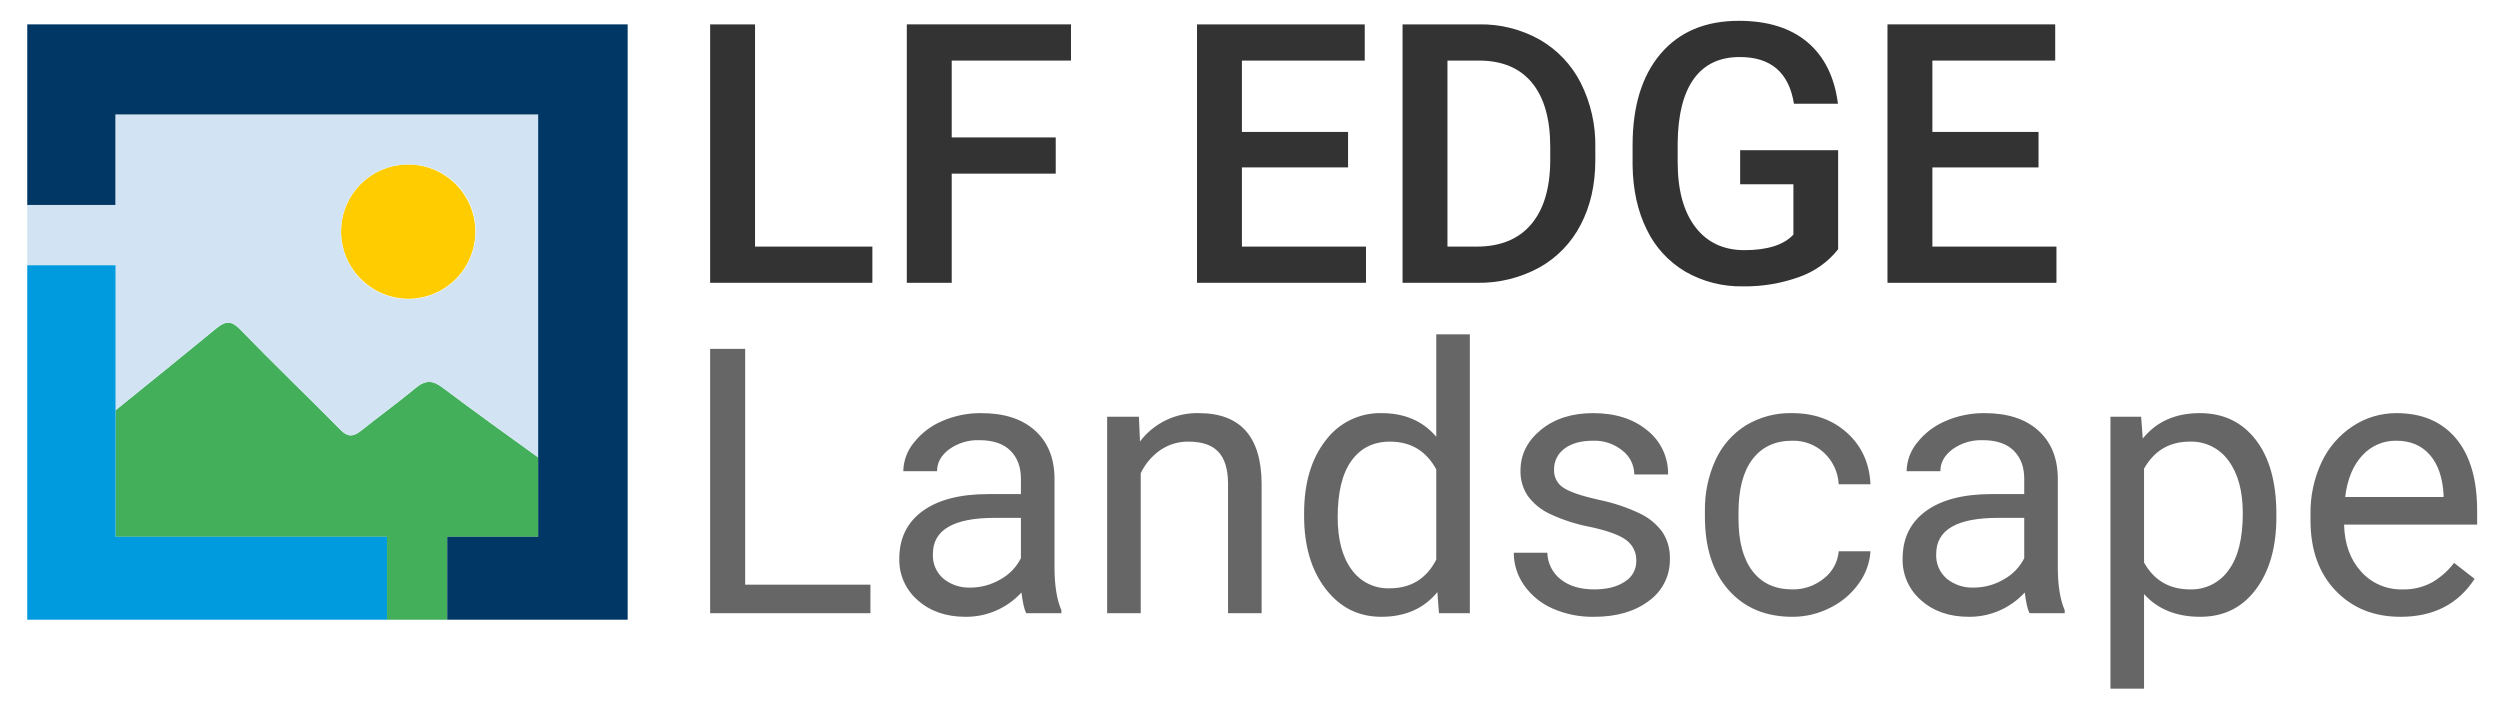
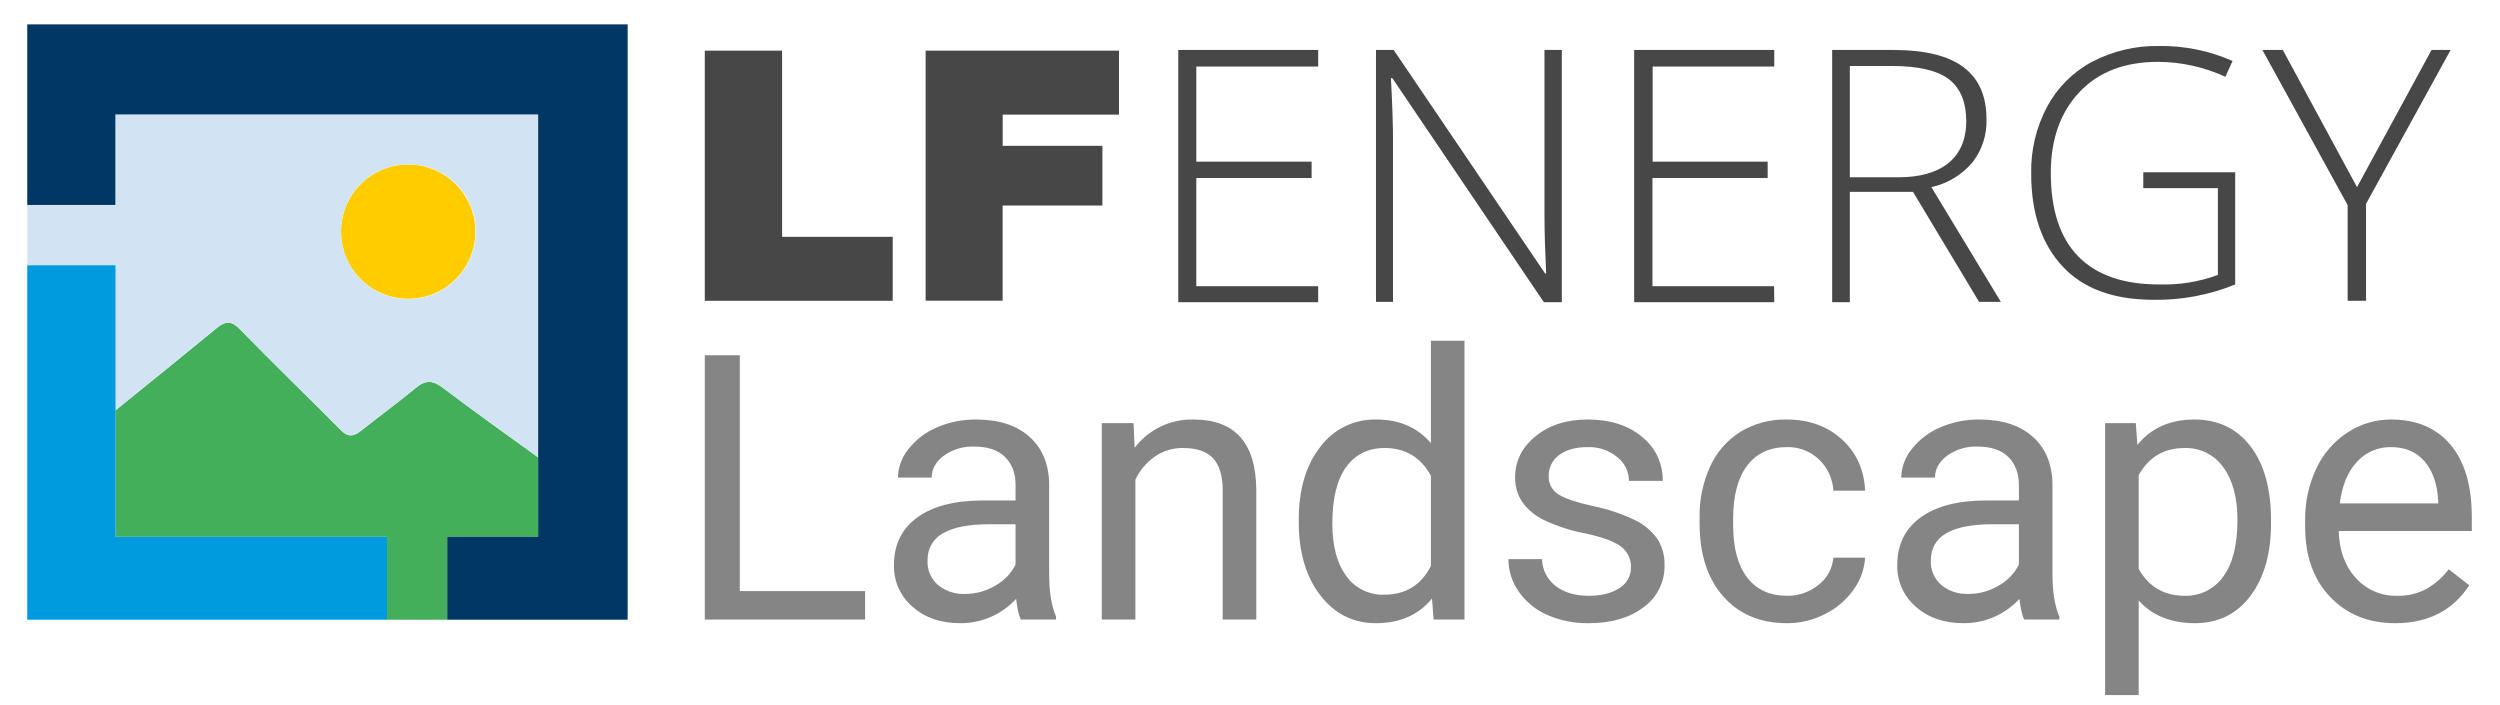
<svg xmlns="http://www.w3.org/2000/svg" id="Layer_1" data-name="Layer 1" viewBox="0 0 941.051 265.263">
  <defs>
-     <style>.cls-1{fill:none;}.cls-2{fill:#43af5a;}.cls-3{fill:#fc0;}.cls-4{fill:#d2e4f4;}.cls-5{fill:#009ade;}.cls-6{fill:#003764;}.cls-7{fill:#666;}.cls-8{fill:#333;}</style>
+     <style>.cls-1{fill:none;}.cls-2{fill:#43af5a;}.cls-3{fill:#fc0;}.cls-4{fill:#d2e4f4;}.cls-5{fill:#009ade;}.cls-6{fill:#003764;}.cls-7{fill:#666;opacity:0.8;}.cls-8{opacity:0.9;}.cls-9{fill:#333;}</style>
  </defs>
-   <path class="cls-1" d="M742.366,80.211a8.48,8.48,0,0,0,2.715-6.656,9.03,9.03,0,0,0-2.507-6.826q-2.508-2.412-7.486-2.489h-10.068v18.403h9.804Q739.651,82.643,742.366,80.211Zm-12.083,128.324a11.505,11.505,0,0,0,3.962,9.293,15.225,15.225,0,0,0,10.182,3.349,22.22,22.22,0,0,0,11.275-3.076,18.612,18.612,0,0,0,7.721-7.994v-15.17h-9.908Q730.281,194.937,730.283,208.535Zm-205.609-42.297q-9.295,0-14.487,7.175-5.194,7.175-5.193,21.25,0,12.575,5.193,19.68a16.784,16.784,0,0,0,14.35,7.107q12.024,0,17.56-10.797v-33.96q-5.672-10.454-17.424-10.455Zm14.134-85.235q2.678-2.395,2.678-6.92a9.499,9.499,0,0,0-2.715-7.109,10.472,10.472,0,0,0-7.467-2.734h-11.727v19.157h11.463q5.09,0,7.768-2.394Zm137.415,9.974h15.914l-7.957-22.777-7.957,22.777Zm227.279,74.919a16.864,16.864,0,0,0-12.846,5.57q-5.193,5.569-6.423,15.613h37.035v-.956q-.548-9.636-5.193-14.93-4.647-5.295-12.573-5.297Zm-515.043-101.656h-6.675v39.52h6.222q7.504,0,11.52-4.686,4.017-4.686,4.092-13.455v-3.048q0-8.92-3.884-13.625Q395.849,64.24,388.459,64.24Zm-35.845,144.295a11.505,11.505,0,0,0,3.964,9.293,15.224,15.224,0,0,0,10.181,3.349,22.22,22.22,0,0,0,11.275-3.076,18.605,18.605,0,0,0,7.721-7.994v-15.17h-9.907q-23.234,0-23.233,13.598Zm473.127-42.297q-11.479,0-17.22,10.182v35.327q5.671,10.113,17.356,10.113a17.087,17.087,0,0,0,14.452-7.209q5.365-7.208,5.365-21.422-0-12.505-5.33-19.748a17.17,17.17,0,0,0-14.623-7.243Z" />
-   <path class="cls-2" d="M168.346,202.06h34.229v-29.888c-12.126-8.687-24.141-17.382-36.039-26.307-3.628-2.752-6.38-2.877-10.008.125-6.755,5.629-13.886,10.758-20.766,16.263-2.877,2.252-5.004,2.252-7.631-.5-12.51-12.635-25.395-25.019-37.779-37.779-3.127-3.253-5.379-3.253-8.757-.5C68.943,133.872,56.229,144.151,43.499,154.434v47.627H145.684v31.208h22.661V202.061Z" />
-   <path class="cls-3" d="M153.901,112.463a25.27,25.27,0,1,0-25.52-25.27A25.473,25.473,0,0,0,153.901,112.463Z" />
-   <path class="cls-4" d="M43.499,99.849v54.583c12.73-10.283,25.445-20.562,38.096-30.961,3.378-2.752,5.629-2.752,8.757.5,12.385,12.76,25.27,25.144,37.779,37.779,2.627,2.752,4.754,2.752,7.631.5,6.88-5.504,14.011-10.633,20.766-16.263,3.628-3.002,6.38-2.877,10.008-.125,11.898,8.924,23.913,17.621,36.039,26.308V43.077H43.435V77.148H10.257V99.851H43.499ZM153.776,61.924A24.994,24.994,0,0,1,179.047,86.638q.004.34-.002.68a25.332,25.332,0,0,1-50.664-.125h0a25.069,25.069,0,0,1,24.866-25.271Q153.512,61.92,153.776,61.924Z" />
+   <path class="cls-1" d="M742.366,80.211a8.48,8.48,0,0,0,2.715-6.656,9.03,9.03,0,0,0-2.507-6.826q-2.508-2.412-7.486-2.489h-10.068v18.403h9.804Q739.65,82.643,742.366,80.211Zm-12.083,128.324a11.505,11.505,0,0,0,3.962,9.293,15.225,15.225,0,0,0,10.182,3.349,22.22,22.22,0,0,0,11.275-3.076,18.612,18.612,0,0,0,7.721-7.994v-15.17h-9.908q-23.234,0-23.232,13.598Zm-205.609-42.297q-9.295,0-14.487,7.175-5.194,7.175-5.193,21.25,0,12.575,5.193,19.68a16.784,16.784,0,0,0,14.35,7.107q12.024,0,17.56-10.797v-33.96q-5.672-10.454-17.424-10.455Zm14.134-85.235q2.678-2.395,2.678-6.92a9.499,9.499,0,0,0-2.715-7.109,10.472,10.472,0,0,0-7.467-2.734h-11.727v19.157h11.463Q536.13,83.397,538.808,81.003Zm137.415,9.974h15.914l-7.957-22.777-7.957,22.777Zm227.279,74.919a16.864,16.864,0,0,0-12.846,5.57q-5.193,5.569-6.423,15.613h37.035v-.956q-.548-9.636-5.193-14.93-4.647-5.295-12.573-5.297Zm-515.043-101.656h-6.675v39.52h6.222q7.504,0,11.52-4.686,4.017-4.686,4.092-13.455v-3.048q0-8.92-3.884-13.625-3.885-4.706-11.275-4.706Zm-35.845,144.295a11.505,11.505,0,0,0,3.964,9.293,15.224,15.224,0,0,0,10.181,3.349,22.22,22.22,0,0,0,11.275-3.076,18.605,18.605,0,0,0,7.721-7.994v-15.17h-9.907q-23.234,0-23.233,13.598Zm473.127-42.297q-11.479,0-17.22,10.182v35.327q5.671,10.113,17.356,10.113a17.087,17.087,0,0,0,14.452-7.209q5.365-7.208,5.365-21.422-0-12.505-5.33-19.748a17.17,17.17,0,0,0-14.623-7.243Z" />
+   <path class="cls-2" d="M168.346,202.06h34.229V172.172c-12.126-8.687-24.141-17.382-36.039-26.307-3.628-2.752-6.38-2.877-10.008.125-6.755,5.629-13.886,10.758-20.766,16.263-2.877,2.252-5.004,2.252-7.631-.5-12.51-12.635-25.395-25.019-37.779-37.779-3.127-3.253-5.379-3.253-8.757-.5C68.943,133.872,56.229,144.151,43.499,154.434v47.627H145.684v31.208h22.661V202.061Z" />
+   <path class="cls-3" d="M153.901,112.463a25.27,25.27,0,1,0-25.52-25.27A25.27,25.27,0,0,0,153.901,112.463Z" />
+   <path class="cls-4" d="M43.499,99.849v54.583C56.229,144.15,68.944,133.871,81.595,123.471c3.378-2.752,5.629-2.752,8.757.5,12.385,12.76,25.27,25.144,37.779,37.779,2.627,2.752,4.754,2.752,7.631.5,6.88-5.504,14.011-10.633,20.766-16.263,3.628-3.002,6.38-2.877,10.008-.125,11.898,8.924,23.913,17.621,36.039,26.308V43.077H43.435V77.148H10.257V99.851H43.499ZM153.776,61.924a24.994,24.994,0,0,1,25.271,24.714v0q.004.34-.002.68a25.332,25.332,0,0,1-50.664-.125h0a25.069,25.069,0,0,1,24.866-25.271h0Q153.512,61.92,153.776,61.924Z" />
  <path class="cls-5" d="M145.684,202.06H43.499V99.849H10.257V233.268H145.684Z" />
-   <path class="cls-6" d="M10.257,18.629V77.147H43.435V43.078H202.575V202.06h-34.229v31.208h67.919V9.172H10.257Z" />
-   <path class="cls-7" d="M280.498,131.321h-13.188v99.49h60.337v-10.727h-47.149v-88.763Zm116.437,48.174q-.274-11.206-7.517-17.596-7.243-6.388-20.02-6.389a35.865,35.865,0,0,0-14.795,3.006,26.826,26.826,0,0,0-10.66,8.166,17.443,17.443,0,0,0-3.929,10.694h12.71q0-4.85,4.579-8.268a18.433,18.433,0,0,1,11.342-3.417q7.722,0,11.685,3.93,3.962,3.93,3.963,10.556v5.809h-12.3q-15.922,0-24.701,6.389-8.781,6.39-8.78,17.937a20.004,20.004,0,0,0,7.003,15.682q7.004,6.184,17.937,6.183a28.201,28.201,0,0,0,21.046-9.156q.683,5.605,1.777,7.79h13.256v-1.094q-2.597-6.011-2.596-16.194Zm-12.642,30.612a18.605,18.605,0,0,1-7.72,7.994,22.22,22.22,0,0,1-11.276,3.076,15.224,15.224,0,0,1-10.181-3.35,11.505,11.505,0,0,1-3.963-9.292q0-13.597,23.233-13.598h9.907Zm66.965-54.597a26.94,26.94,0,0,0-22.14,10.66l-.41-9.293h-11.956v73.934h12.64v-52.682a22.27,22.27,0,0,1,7.244-8.61,18.246,18.246,0,0,1,10.796-3.28q7.585,0,11.173,3.827,3.587,3.828,3.656,11.821v48.925h12.64v-48.856q-.204-26.445-23.642-26.445Zm89.377,8.883q-7.585-8.883-20.567-8.883a25.496,25.496,0,0,0-21.115,10.352q-8.064,10.352-8.063,27.367v.956q0,16.949,8.098,27.47,8.097,10.523,20.943,10.522,13.53,0,21.114-9.293l.615,7.927h11.617v-104.957h-12.642Zm0,46.26q-5.534,10.799-17.56,10.797a16.784,16.784,0,0,1-14.35-7.106q-5.194-7.106-5.193-19.68,0-14.076,5.193-21.251,5.191-7.175,14.486-7.175,11.751,0,17.424,10.455Zm76.395-17.492a68.23,68.23,0,0,0-15.34-5.057q-9.466-2.116-13.086-4.441a7.666,7.666,0,0,1-3.621-6.902,9.464,9.464,0,0,1,3.894-7.858q3.895-3.006,10.797-3.007a16.518,16.518,0,0,1,11.104,3.759,11.412,11.412,0,0,1,4.407,8.951h12.71a20.62,20.62,0,0,0-7.824-16.604q-7.826-6.491-20.397-6.492-11.959,0-19.645,6.287-7.688,6.287-7.688,15.375a16.34,16.34,0,0,0,2.7,9.43,21.674,21.674,0,0,0,8.336,6.832,63.665,63.665,0,0,0,15.238,4.92q9.599,2.05,13.461,4.886a9.31,9.31,0,0,1,3.86,7.96,8.924,8.924,0,0,1-4.338,7.756q-4.34,2.905-11.514,2.904-7.79,0-12.539-3.724a13.083,13.083,0,0,1-5.09-10.079h-12.643a21.158,21.158,0,0,0,3.861,12.197,25.546,25.546,0,0,0,10.694,8.78,37.24,37.24,0,0,0,15.716,3.144q12.64,0,20.568-5.979a18.92,18.92,0,0,0,7.926-15.887,17.396,17.396,0,0,0-2.835-10.079,22.381,22.381,0,0,0-8.713-7.072Zm42.672-20.329q5.294-6.935,14.931-6.936a16.9,16.9,0,0,1,12.06,4.613,17.426,17.426,0,0,1,5.432,11.787h11.958q-.548-11.889-8.78-19.337-8.235-7.448-20.67-7.449a32.317,32.317,0,0,0-17.527,4.647,30.18,30.18,0,0,0-11.377,13.05,44.508,44.508,0,0,0-3.964,19.202v2.118q0,17.493,8.918,27.572,8.916,10.08,24.018,10.078a31.065,31.065,0,0,0,14.248-3.416,28.813,28.813,0,0,0,10.761-9.156,22.934,22.934,0,0,0,4.373-12.094h-11.958a14.427,14.427,0,0,1-5.602,10.249,18.21,18.21,0,0,1-11.822,4.1q-9.773,0-15.033-6.901-5.263-6.901-5.261-19.68v-2.392q0-13.119,5.295-20.055Zm114.9,6.663q-.274-11.206-7.517-17.596-7.243-6.388-20.02-6.389a35.865,35.865,0,0,0-14.794,3.006,26.817,26.817,0,0,0-10.66,8.166,17.444,17.444,0,0,0-3.93,10.694h12.71q0-4.85,4.579-8.268a18.434,18.434,0,0,1,11.343-3.417q7.721,0,11.684,3.93t3.964,10.556v5.809h-12.3q-15.922,0-24.702,6.389-8.78,6.39-8.78,17.937a20.004,20.004,0,0,0,7.004,15.682q7.003,6.184,17.936,6.183a28.203,28.203,0,0,0,21.047-9.156q.681,5.605,1.777,7.79h13.256v-1.094q-2.598-6.011-2.597-16.194Zm-12.64,30.612a18.612,18.612,0,0,1-7.722,7.994,22.22,22.22,0,0,1-11.275,3.076,15.225,15.225,0,0,1-10.182-3.35,11.505,11.505,0,0,1-3.962-9.292q0-13.597,23.232-13.598h9.908Zm66.075-54.597q-13.734,0-21.456,9.567l-.615-8.2h-11.548v102.36h12.642v-35.6q7.72,8.542,21.182,8.54,13.187,0,20.91-10.317,7.72-10.317,7.721-27.196v-1.161q0-17.902-7.756-27.949-7.756-10.044-21.08-10.044Zm10.83,59.141a17.087,17.087,0,0,1-14.452,7.21q-11.683,0-17.355-10.114v-35.328q5.74-10.181,17.219-10.182a17.17,17.17,0,0,1,14.623,7.243q5.33,7.244,5.33,19.748,0,14.214-5.365,21.422Zm63.173-59.141a29.547,29.547,0,0,0-16.365,4.886,32.77,32.77,0,0,0-11.753,13.53,44.37,44.37,0,0,0-4.203,19.645v2.323q0,16.537,9.43,26.41,9.43,9.875,24.463,9.873,18.586,0,27.878-14.28l-7.72-6.013a28.485,28.485,0,0,1-8.132,7.243,22.019,22.019,0,0,1-11.343,2.733,20.082,20.082,0,0,1-15.546-6.73q-6.115-6.73-6.388-17.664h50.087v-5.262q0-17.697-7.996-27.196-7.993-9.498-22.412-9.498Zm17.766,31.569h-37.035q1.23-10.045,6.423-15.613a16.864,16.864,0,0,1,12.846-5.57q7.925,0,12.573,5.296,4.646,5.297,5.193,14.93Z" />
-   <path class="cls-8" d="M284.215,92.823h44.164v13.63H267.31V9.172h16.904Z" />
-   <path class="cls-8" d="M397.397,65.362H358.244v41.09h-16.904V9.172H403.143V22.802H358.244V51.732H397.397Z" />
-   <path class="cls-8" d="M507.438,63.024H467.484V92.823h46.703v13.63H450.58V9.172h63.138V22.802H467.484V49.661h39.955Z" />
-   <path class="cls-8" d="M527.95,106.453V9.172h28.73a45.067,45.067,0,0,1,22.884,5.746A39.199,39.199,0,0,1,595.031,31.22a51.766,51.766,0,0,1,5.479,24.187v4.877q0,13.831-5.513,24.32a38.704,38.704,0,0,1-15.701,16.169,47.144,47.144,0,0,1-23.351,5.679Zm16.903-83.651v70.021h11.024q13.295,0,20.412-8.303,7.115-8.303,7.249-23.84V55.279q0-15.804-6.882-24.141-6.882-8.336-19.978-8.336Z" />
-   <path class="cls-8" d="M691.911,93.825A32.315,32.315,0,0,1,677.279,104.248,59.702,59.702,0,0,1,656.032,107.789a41.86,41.86,0,0,1-21.647-5.546A36.94,36.94,0,0,1,619.852,86.375q-5.111-10.323-5.312-24.086v-7.617q0-22.048,10.557-34.442Q635.653,7.837,654.562,7.835q16.236,0,25.79,8.051,9.554,8.052,11.492,23.151H675.274Q672.469,21.466,654.896,21.466q-11.358,0-17.271,8.163-5.912,8.161-6.113,23.953v7.462q0,15.725,6.648,24.42,6.647,8.695,18.474,8.695,12.961,0,18.44-5.848V69.371H655.03V56.543h36.881Z" />
-   <path class="cls-8" d="M767.343,63.024H727.388V92.823h46.703v13.63H710.485V9.172h63.139V22.802H727.388V49.661h39.955Z" />
+   <path class="cls-6" d="M10.257,18.629V77.147H43.435V43.078H202.575V202.06h-34.229v31.208H236.264V9.172H10.257Z" />
+   <path class="cls-7" d="M278.485,133.725h-13.188v99.49h60.337v-10.727h-47.149v-88.763Zm116.437,48.174q-.274-11.206-7.517-17.596-7.243-6.388-20.02-6.389a35.865,35.865,0,0,0-14.795,3.006,26.826,26.826,0,0,0-10.66,8.166,17.443,17.443,0,0,0-3.929,10.694h12.71q0-4.85,4.579-8.268a18.433,18.433,0,0,1,11.342-3.417q7.722,0,11.685,3.93,3.962,3.93,3.963,10.556v5.809h-12.3q-15.922,0-24.701,6.389-8.781,6.39-8.78,17.937a20.004,20.004,0,0,0,7.003,15.682q7.004,6.184,17.937,6.183a28.201,28.201,0,0,0,21.046-9.156q.683,5.605,1.777,7.79h13.256v-1.094q-2.597-6.011-2.596-16.194Zm-12.642,30.612a18.605,18.605,0,0,1-7.72,7.994,22.22,22.22,0,0,1-11.276,3.076,15.224,15.224,0,0,1-10.181-3.35,11.505,11.505,0,0,1-3.963-9.292q0-13.597,23.233-13.598h9.907Zm66.965-54.597a26.94,26.94,0,0,0-22.14,10.66l-.41-9.293h-11.956v73.934h12.64v-52.682a22.27,22.27,0,0,1,7.244-8.61,18.246,18.246,0,0,1,10.796-3.28q7.585,0,11.173,3.827,3.587,3.828,3.656,11.821v48.925h12.64v-48.856q-.204-26.445-23.642-26.445Zm89.377,8.883q-7.585-8.883-20.567-8.883a25.496,25.496,0,0,0-21.115,10.352q-8.064,10.352-8.063,27.367v.956q0,16.949,8.098,27.47,8.097,10.523,20.943,10.522,13.53,0,21.114-9.293l.615,7.927h11.617V128.258h-12.642Zm0,46.26q-5.534,10.799-17.56,10.797a16.784,16.784,0,0,1-14.35-7.106q-5.194-7.106-5.193-19.68,0-14.076,5.193-21.251,5.191-7.175,14.486-7.175,11.751,0,17.424,10.455Zm76.395-17.492a68.229,68.229,0,0,0-15.34-5.057q-9.466-2.116-13.086-4.441a7.666,7.666,0,0,1-3.621-6.902,9.464,9.464,0,0,1,3.894-7.858q3.895-3.006,10.797-3.007a16.518,16.518,0,0,1,11.104,3.759,11.412,11.412,0,0,1,4.407,8.951h12.71a20.62,20.62,0,0,0-7.824-16.604q-7.826-6.491-20.397-6.492-11.959,0-19.645,6.287-7.688,6.287-7.688,15.375a16.34,16.34,0,0,0,2.7,9.43,21.674,21.674,0,0,0,8.336,6.832,63.664,63.664,0,0,0,15.238,4.92q9.599,2.05,13.461,4.886a9.31,9.31,0,0,1,3.86,7.96,8.924,8.924,0,0,1-4.338,7.756q-4.34,2.905-11.514,2.904-7.79,0-12.539-3.724a13.083,13.083,0,0,1-5.09-10.079h-12.643a21.158,21.158,0,0,0,3.861,12.197,25.546,25.546,0,0,0,10.694,8.78,37.24,37.24,0,0,0,15.716,3.144q12.64,0,20.568-5.979a18.92,18.92,0,0,0,7.926-15.887,17.396,17.396,0,0,0-2.835-10.079,22.381,22.381,0,0,0-8.713-7.072Zm42.672-20.329q5.294-6.935,14.931-6.936a16.9,16.9,0,0,1,12.06,4.613,17.426,17.426,0,0,1,5.432,11.787h11.958q-.548-11.889-8.78-19.337-8.235-7.448-20.67-7.449a32.317,32.317,0,0,0-17.527,4.647,30.18,30.18,0,0,0-11.377,13.05,44.508,44.508,0,0,0-3.964,19.202v2.118q0,17.493,8.918,27.572,8.916,10.08,24.018,10.078a31.065,31.065,0,0,0,14.248-3.416,28.813,28.813,0,0,0,10.761-9.156,22.934,22.934,0,0,0,4.373-12.094h-11.958a14.427,14.427,0,0,1-5.602,10.249,18.21,18.21,0,0,1-11.822,4.1q-9.773,0-15.033-6.901-5.263-6.901-5.261-19.68v-2.392q0-13.119,5.295-20.055Zm114.9,6.663q-.274-11.206-7.517-17.596-7.243-6.388-20.02-6.389a35.865,35.865,0,0,0-14.794,3.006,26.817,26.817,0,0,0-10.66,8.166,17.444,17.444,0,0,0-3.93,10.694h12.71q0-4.85,4.579-8.268a18.434,18.434,0,0,1,11.343-3.417q7.721,0,11.684,3.93t3.964,10.556v5.809h-12.3q-15.922,0-24.702,6.389-8.78,6.39-8.78,17.937a20.004,20.004,0,0,0,7.004,15.682q7.003,6.184,17.936,6.183a28.203,28.203,0,0,0,21.047-9.156q.681,5.605,1.777,7.79h13.256v-1.094q-2.598-6.011-2.597-16.194Zm-12.64,30.612a18.612,18.612,0,0,1-7.722,7.994,22.22,22.22,0,0,1-11.275,3.076,15.225,15.225,0,0,1-10.182-3.35,11.505,11.505,0,0,1-3.962-9.292q0-13.597,23.232-13.598h9.908Zm66.075-54.597q-13.734,0-21.456,9.567l-.615-8.2h-11.548v102.36h12.642v-35.6q7.72,8.542,21.182,8.54,13.187,0,20.91-10.317,7.72-10.317,7.721-27.196v-1.161q-0-17.902-7.756-27.949-7.756-10.044-21.08-10.044Zm10.83,59.141a17.087,17.087,0,0,1-14.452,7.21q-11.683,0-17.355-10.114v-35.328q5.74-10.181,17.219-10.182a17.17,17.17,0,0,1,14.623,7.243q5.33,7.244,5.33,19.748,0,14.214-5.365,21.422Zm63.173-59.141a29.547,29.547,0,0,0-16.365,4.886,32.77,32.77,0,0,0-11.753,13.53,44.37,44.37,0,0,0-4.203,19.645v2.323q0,16.537,9.43,26.41,9.43,9.875,24.463,9.873,18.586,0,27.878-14.28l-7.72-6.013a28.485,28.485,0,0,1-8.132,7.243,22.019,22.019,0,0,1-11.343,2.733,20.082,20.082,0,0,1-15.546-6.73q-6.115-6.73-6.388-17.664h50.087v-5.262q0-17.697-7.996-27.196-7.993-9.498-22.412-9.498Zm17.766,31.569h-37.035q1.23-10.045,6.423-15.613a16.864,16.864,0,0,1,12.846-5.57q7.925,0,12.573,5.296,4.646,5.297,5.193,14.93Z" />
+   <g class="cls-8">
+     <path class="cls-9" d="M265.297,19.065h29.098v70.078h41.637V113.225h-70.735Z" />
+     <path class="cls-9" d="M348.432,19.065h72.785V43.147H377.43v11.743H414.967V77.36H377.41v35.825H348.432Z" />
+     <path class="cls-9" d="M496.191,113.743h-52.663V18.806h52.663v6.23h-45.876V60.861h43.408v6.15H450.314v40.721h45.876Z" />
+     <path class="cls-9" d="M587.923,113.743H581.136L524.114,29.434h-.537q.776,14.987.776,22.689v61.5h-6.409V18.806h6.667l57.022,84.169h.378c-.378-7.802-.637-15.246-.637-22.152V18.806H587.903v94.937Z" />
+     <path class="cls-9" d="M667.873,113.743H615.13V18.806h52.743v6.23h-45.777V60.861h43.289v6.15H622.017v40.721h45.777Z" />
+     <path class="cls-9" d="M696.314,72.365v41.378h-6.648V18.806h22.988q17.913,0,26.511,6.528c5.772,4.359,8.598,10.887,8.598,19.604a25.078,25.078,0,0,1-5.254,16.141,28.043,28.043,0,0,1-15.504,9.354l26.152,43.189h-8.2l-24.859-41.398H696.214Zm0-5.633H714.644c8.061,0,14.469-1.811,18.828-5.394s6.667-8.837,6.667-15.763-2.169-12.419-6.528-15.743S722.068,24.837,712.077,24.837H696.314Z" />
+     <path class="cls-9" d="M806.636,64.842h34.731v42.234a77.999,77.999,0,0,1-30.75,5.772c-14.867,0-26.272-4.1-34.094-12.419S764.581,80.525,764.581,65.319a51.469,51.469,0,0,1,5.971-25.117,41.418,41.418,0,0,1,16.898-16.917,52.285,52.285,0,0,1,25.257-5.971,66.197,66.197,0,0,1,27.665,5.633l-2.687,5.971a60.823,60.823,0,0,0-25.376-5.633c-12.419,0-22.291,3.722-29.456,11.265S771.965,52.243,771.965,65.041q0,20.958,10.369,31.526c6.926,7.046,17.037,10.509,30.491,10.509a58.852,58.852,0,0,0,22.032-3.583V70.812H806.775V64.842Z" />
+     <path class="cls-9" d="M887.222,70.434l28.063-51.628h7.185L890.626,76.724V113.225h-6.926V77.221L851.616,18.806h7.682Z" />
+   </g>
</svg>
